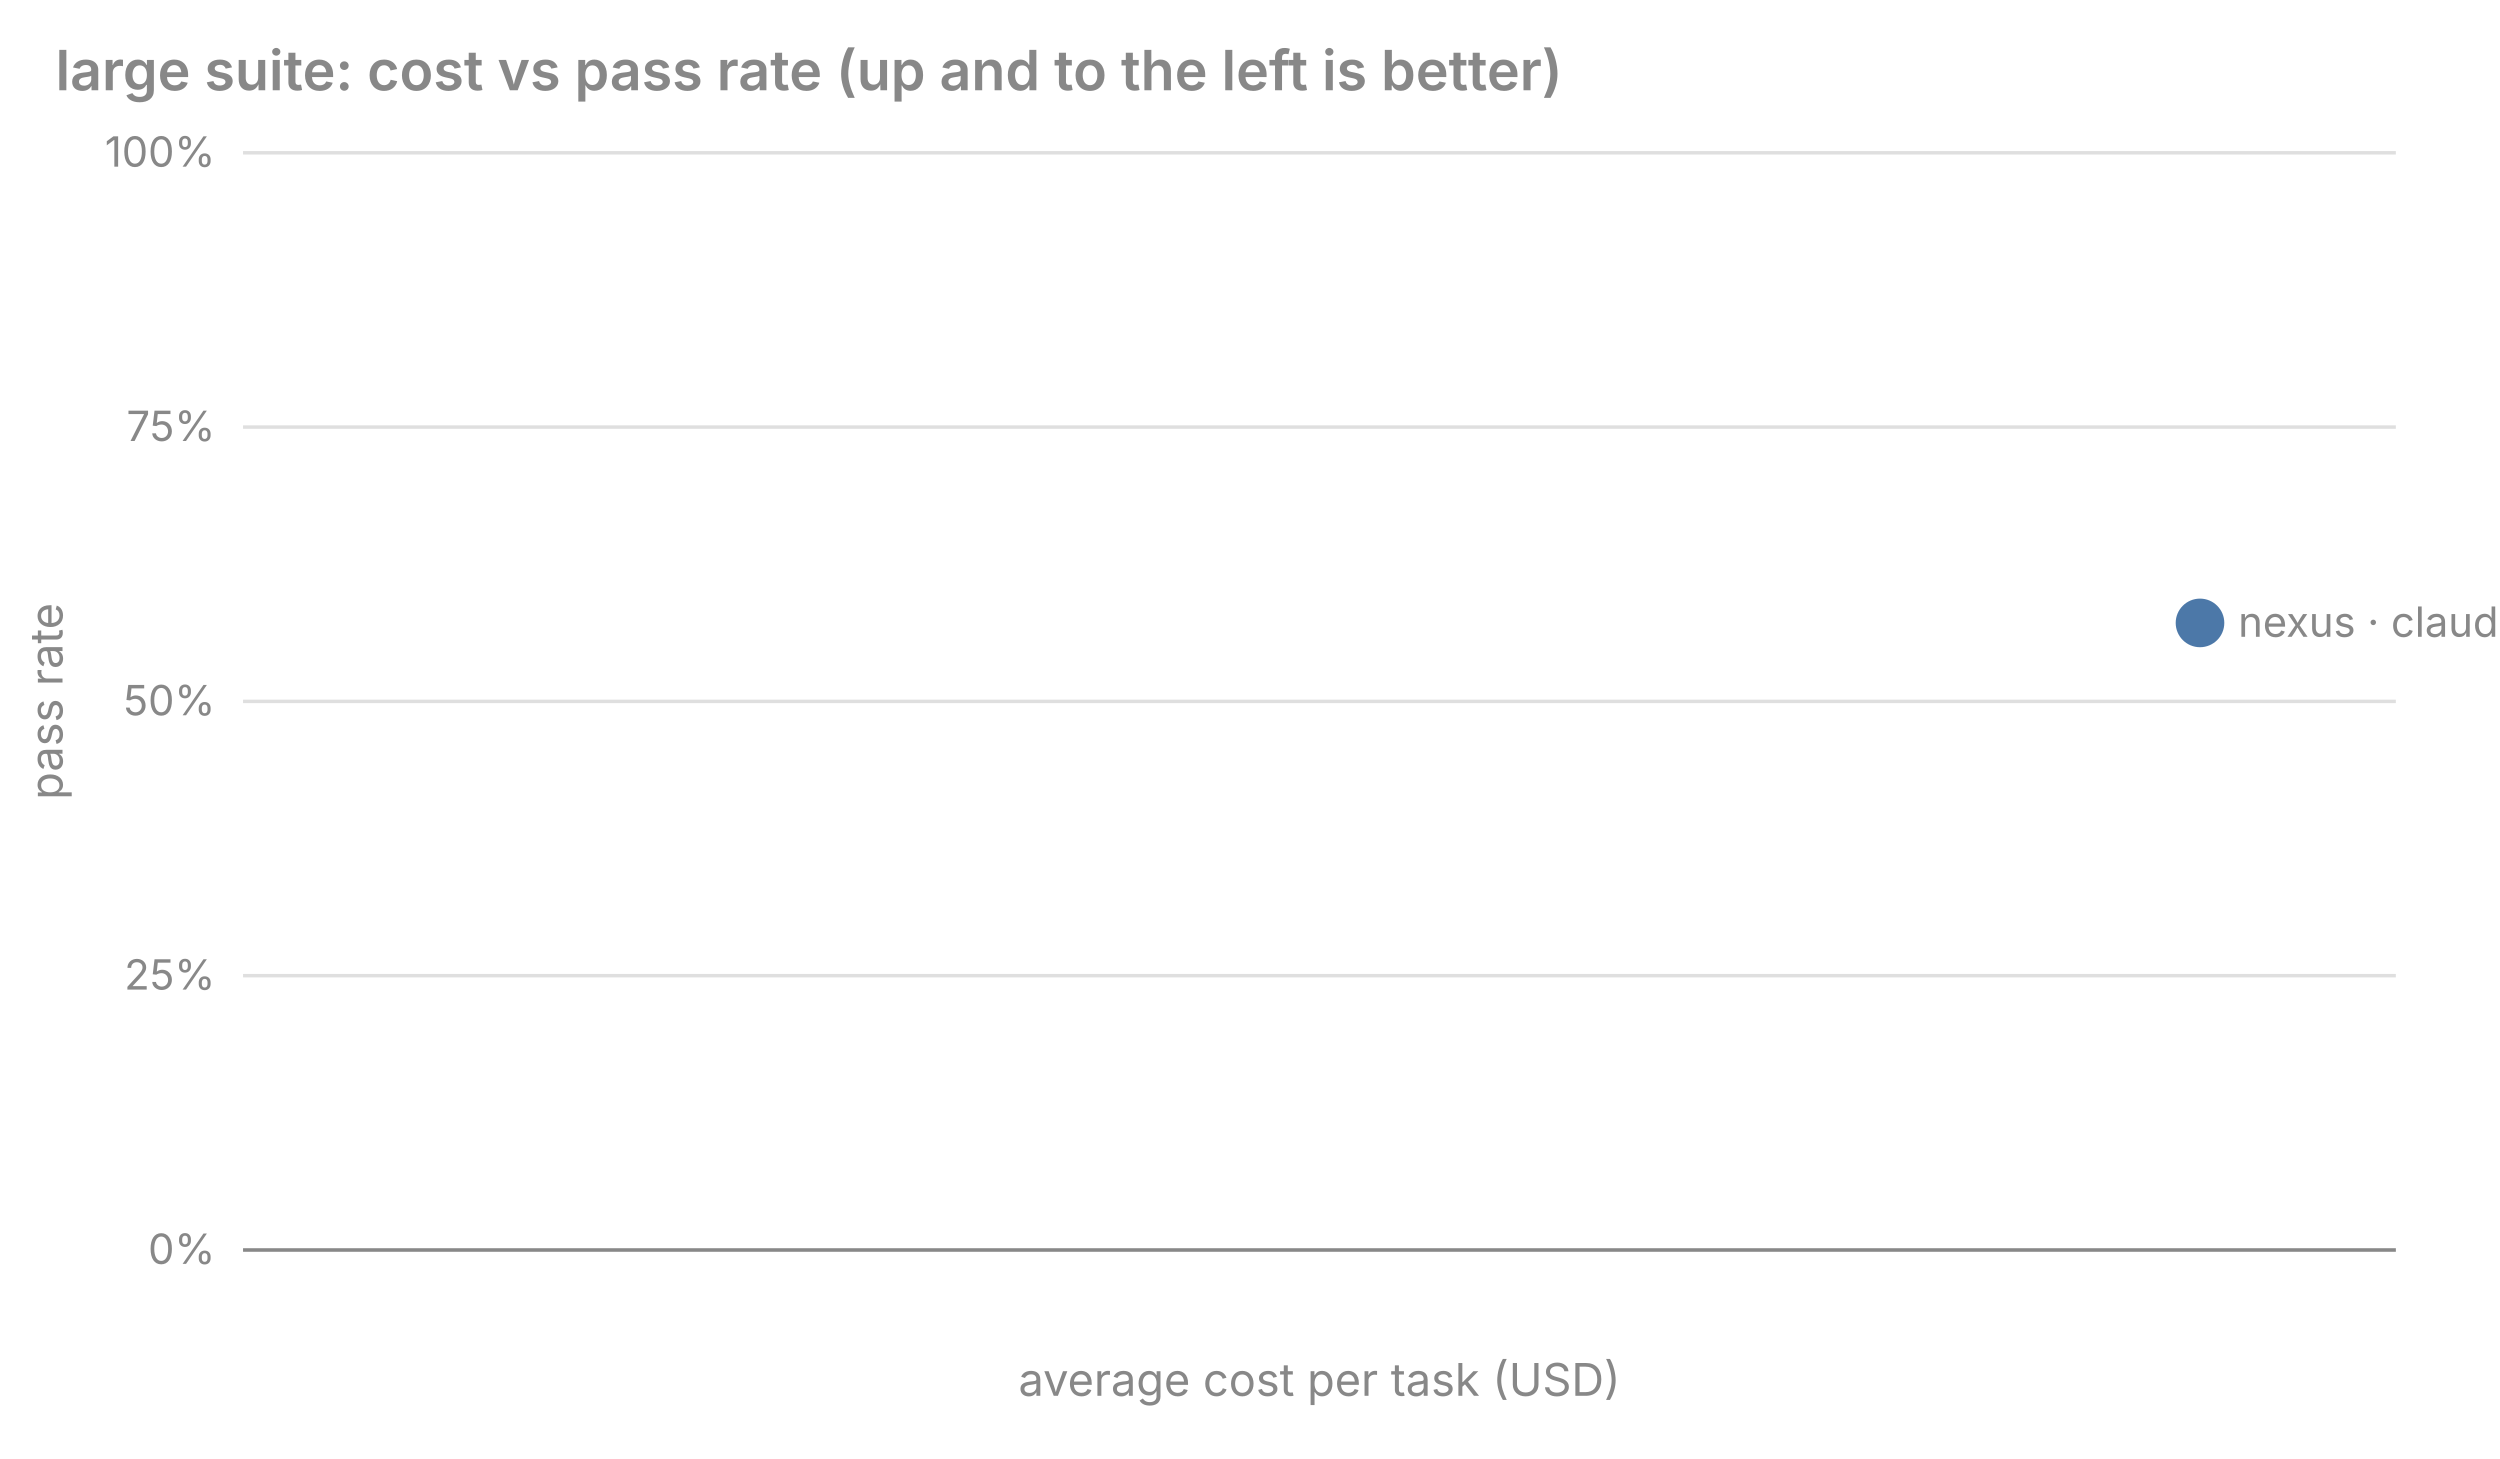
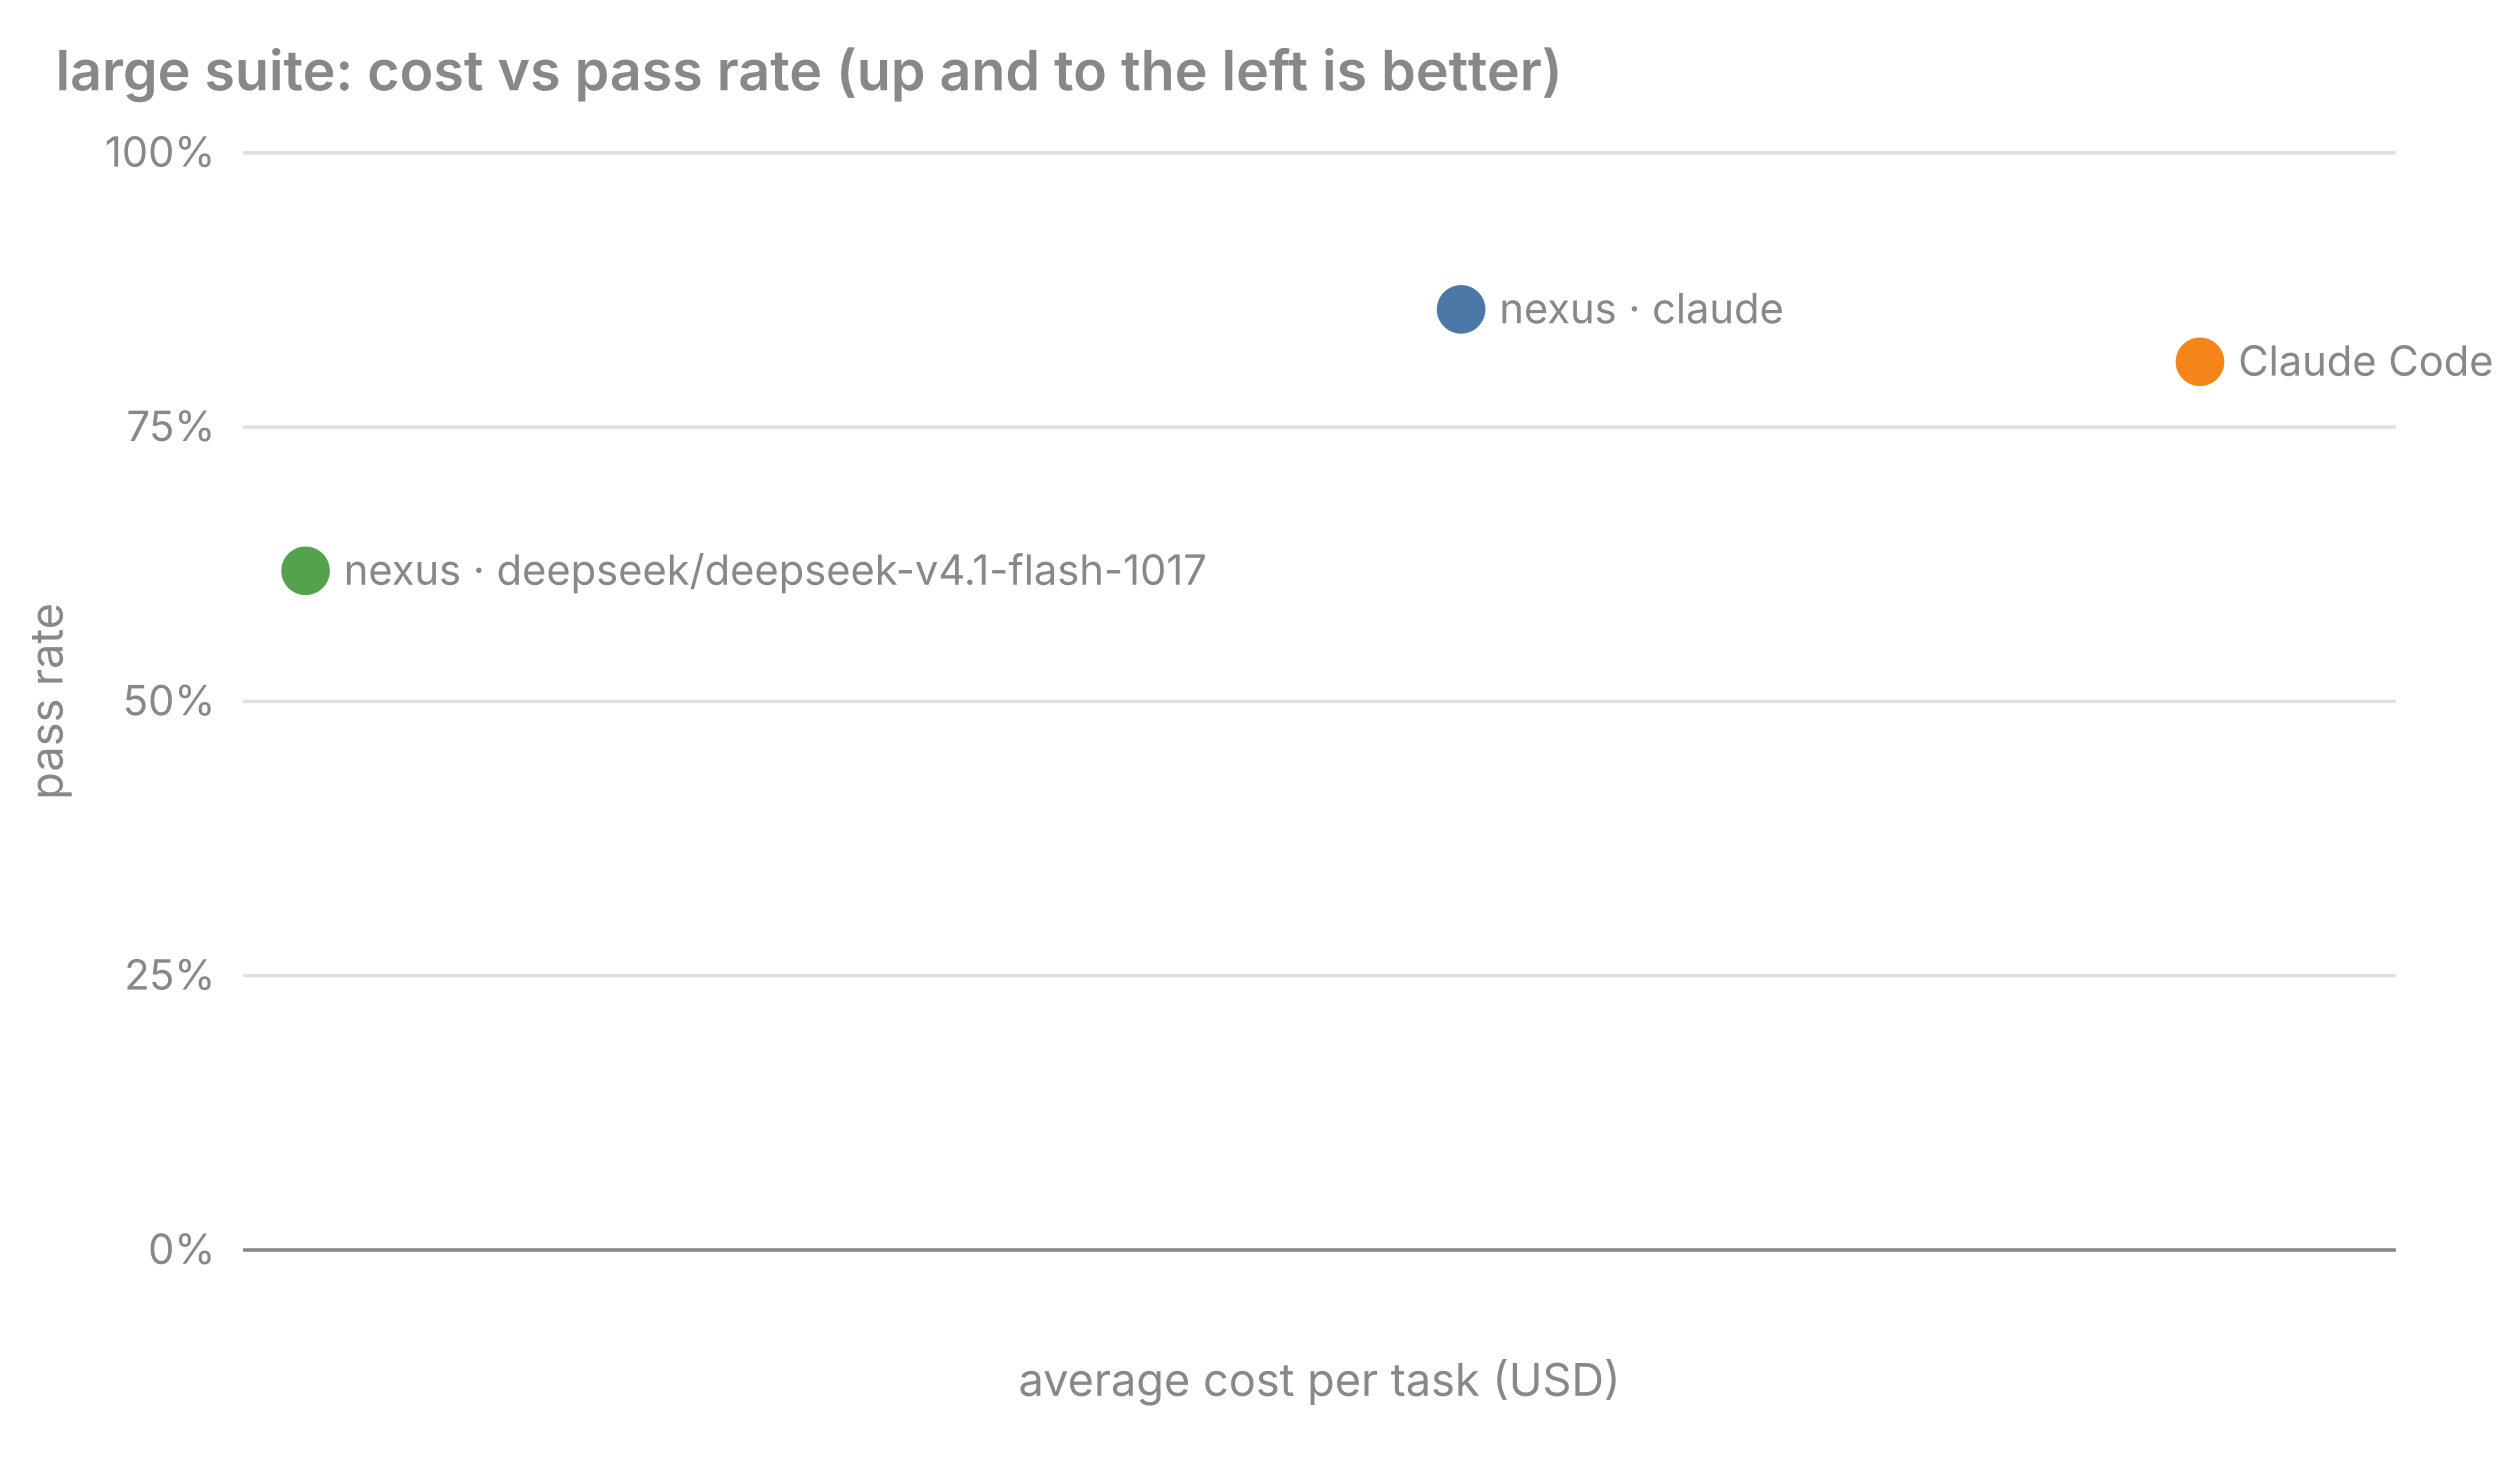
<svg xmlns="http://www.w3.org/2000/svg" width="720" height="420" viewBox="0 0 720 420" font-family="system-ui, -apple-system, Segoe UI, sans-serif">
  <text x="16" y="26" font-size="16" font-weight="600" fill="#888">large suite: cost vs pass rate (up and to the left is better)</text>
  <line x1="70" x2="690" y1="360" y2="360" stroke="#8884" />
  <text x="62" y="364" text-anchor="end" font-size="12" fill="#888">0%</text>
  <line x1="70" x2="690" y1="281" y2="281" stroke="#8884" />
  <text x="62" y="285" text-anchor="end" font-size="12" fill="#888">25%</text>
  <line x1="70" x2="690" y1="202" y2="202" stroke="#8884" />
  <text x="62" y="206" text-anchor="end" font-size="12" fill="#888">50%</text>
  <line x1="70" x2="690" y1="123" y2="123" stroke="#8884" />
  <text x="62" y="127" text-anchor="end" font-size="12" fill="#888">75%</text>
  <line x1="70" x2="690" y1="44" y2="44" stroke="#8884" />
  <text x="62" y="48" text-anchor="end" font-size="12" fill="#888">100%</text>
  <line x1="70" x2="690" y1="360" y2="360" stroke="#888" />
  <text x="380" y="402" text-anchor="middle" font-size="13" fill="#888">average cost per task (USD)</text>
  <text x="18" y="202" font-size="13" fill="#888" transform="rotate(-90 18 202)" text-anchor="middle">pass rate</text>
-   <circle cx="633.6" cy="179.4" r="7" fill="#4C78A8" />
-   <text x="644.6" y="183.4" font-size="12" fill="#888">nexus · claude</text>
+   <circle cx="420.8" cy="89.1" r="7" fill="#4C78A8" />
+   <text x="431.8" y="93.1" font-size="12" fill="#888">nexus · claude</text>
+   <circle cx="633.6" cy="104.2" r="7" fill="#F58518" />
+   <text x="644.6" y="108.2" font-size="12" fill="#888">Claude Code (baseline)</text>
+   <circle cx="88.0" cy="164.4" r="7" fill="#54A24B" />
+   <text x="99.0" y="168.4" font-size="12" fill="#888">nexus · deepseek/deepseek-v4.1-flash-1017</text>
</svg>
